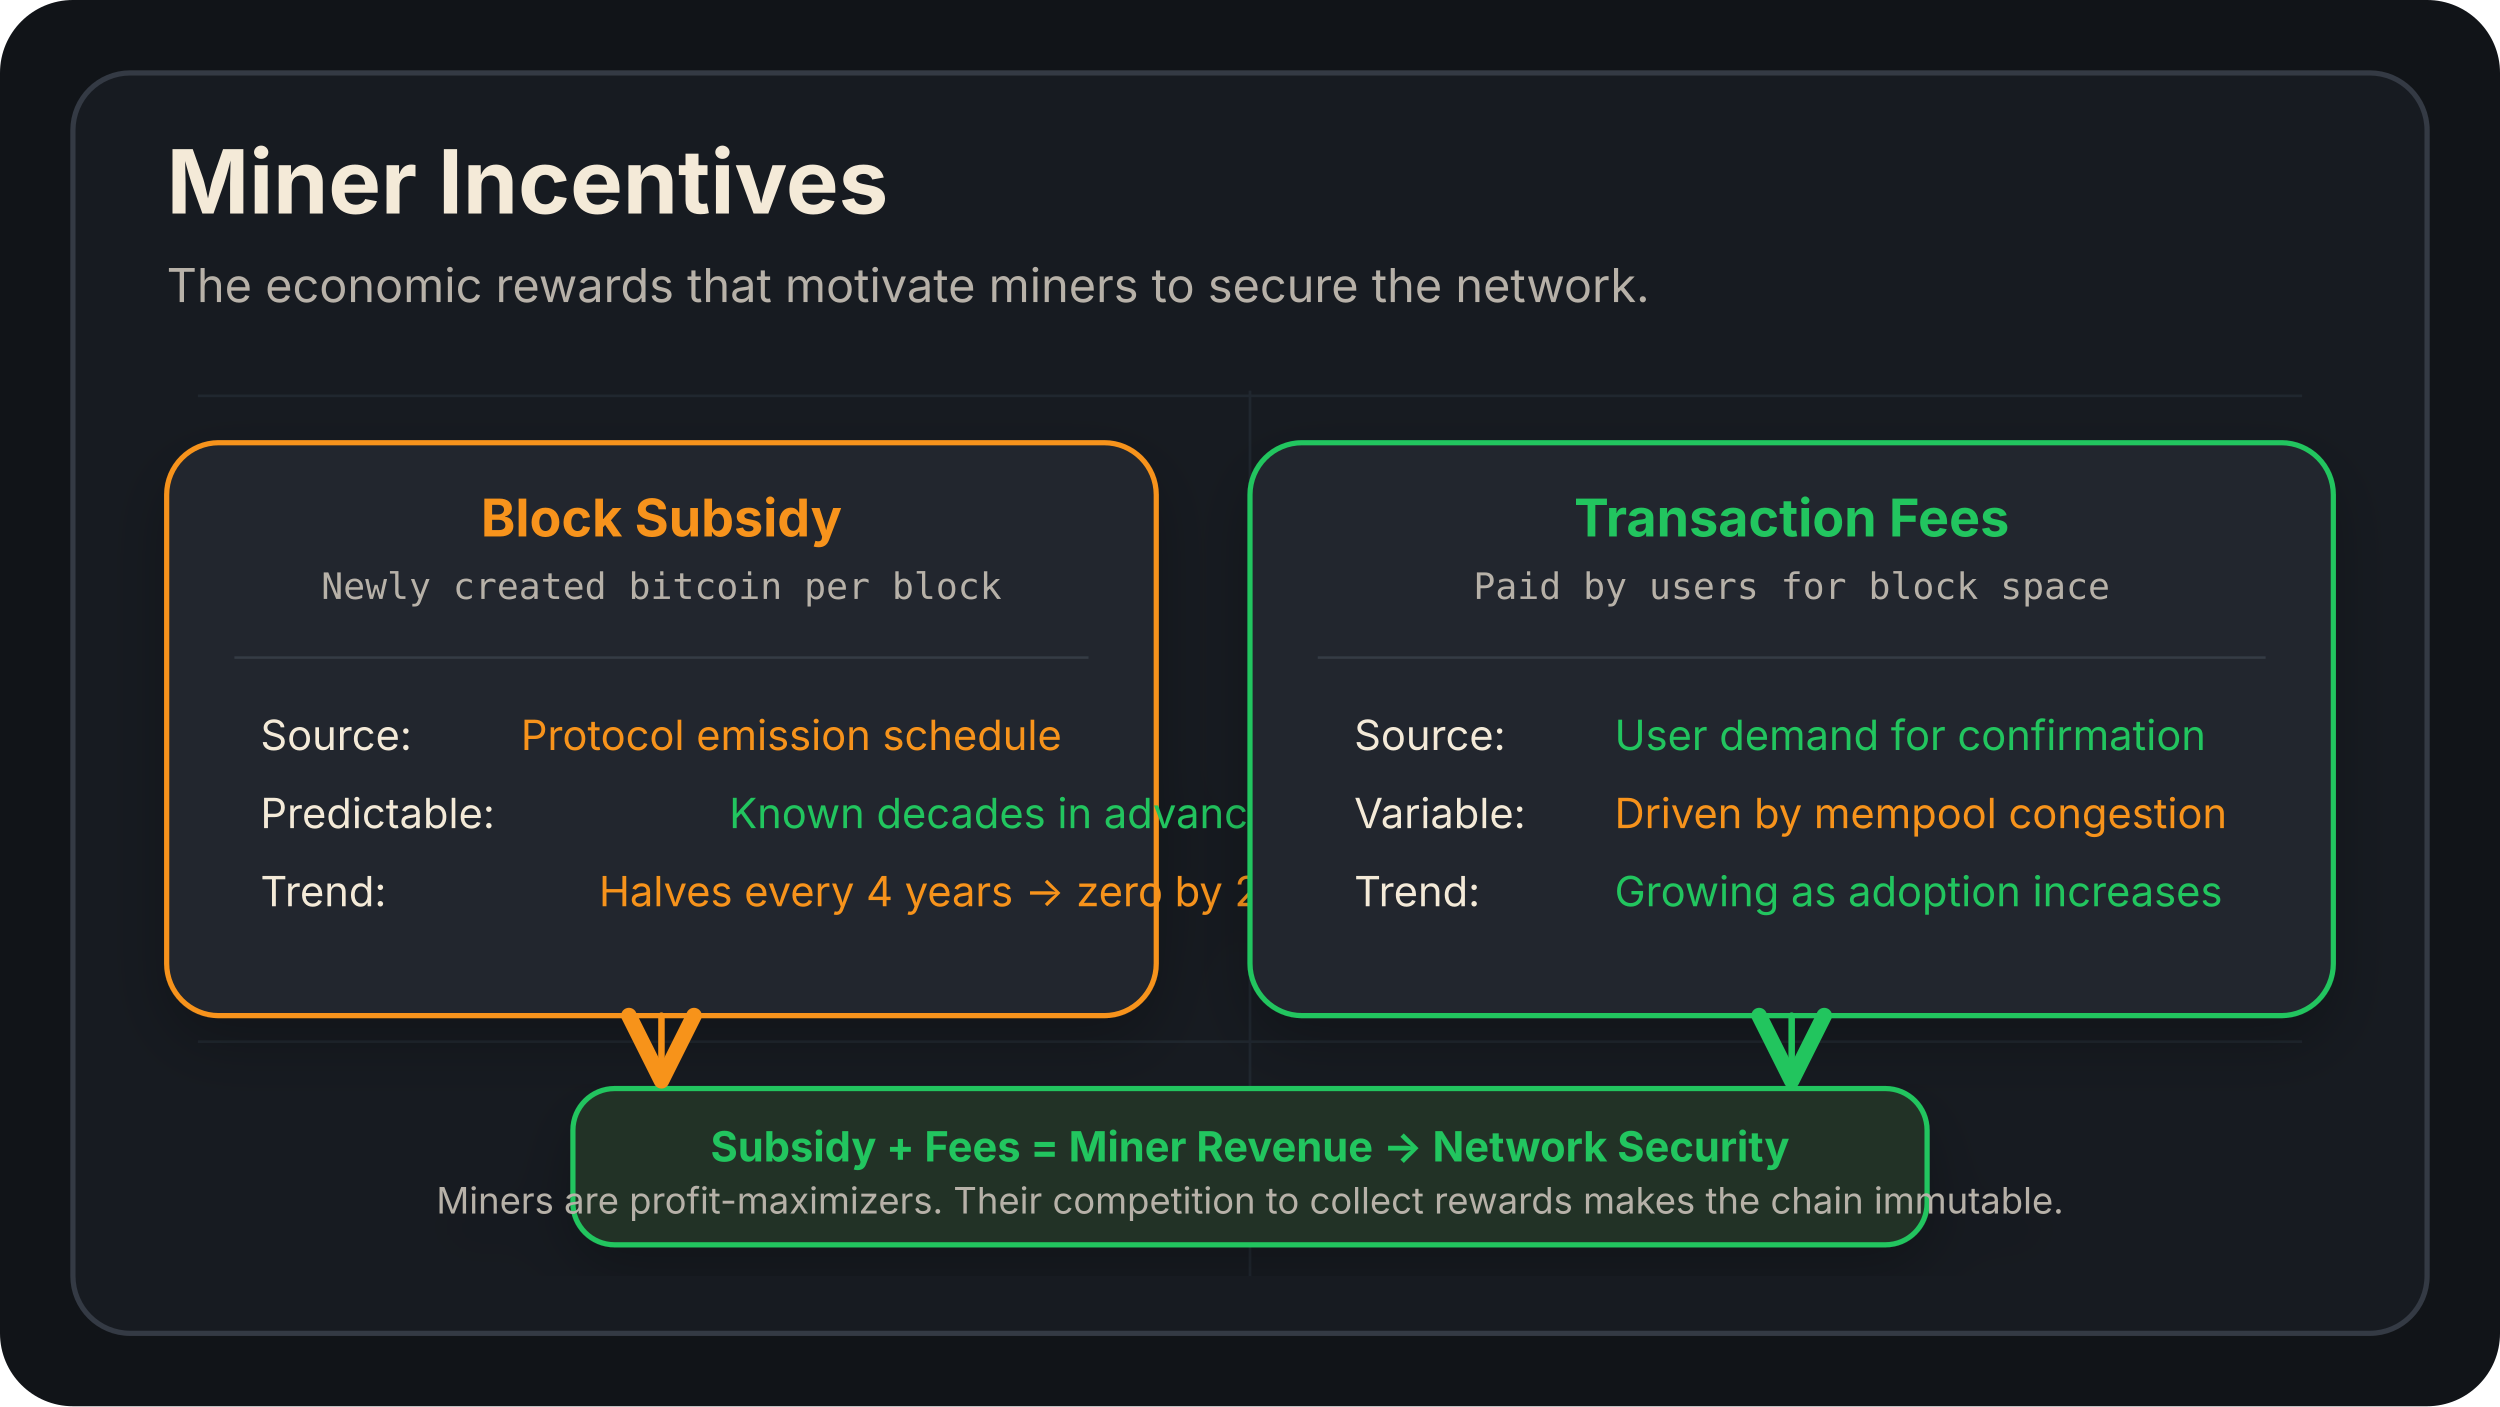
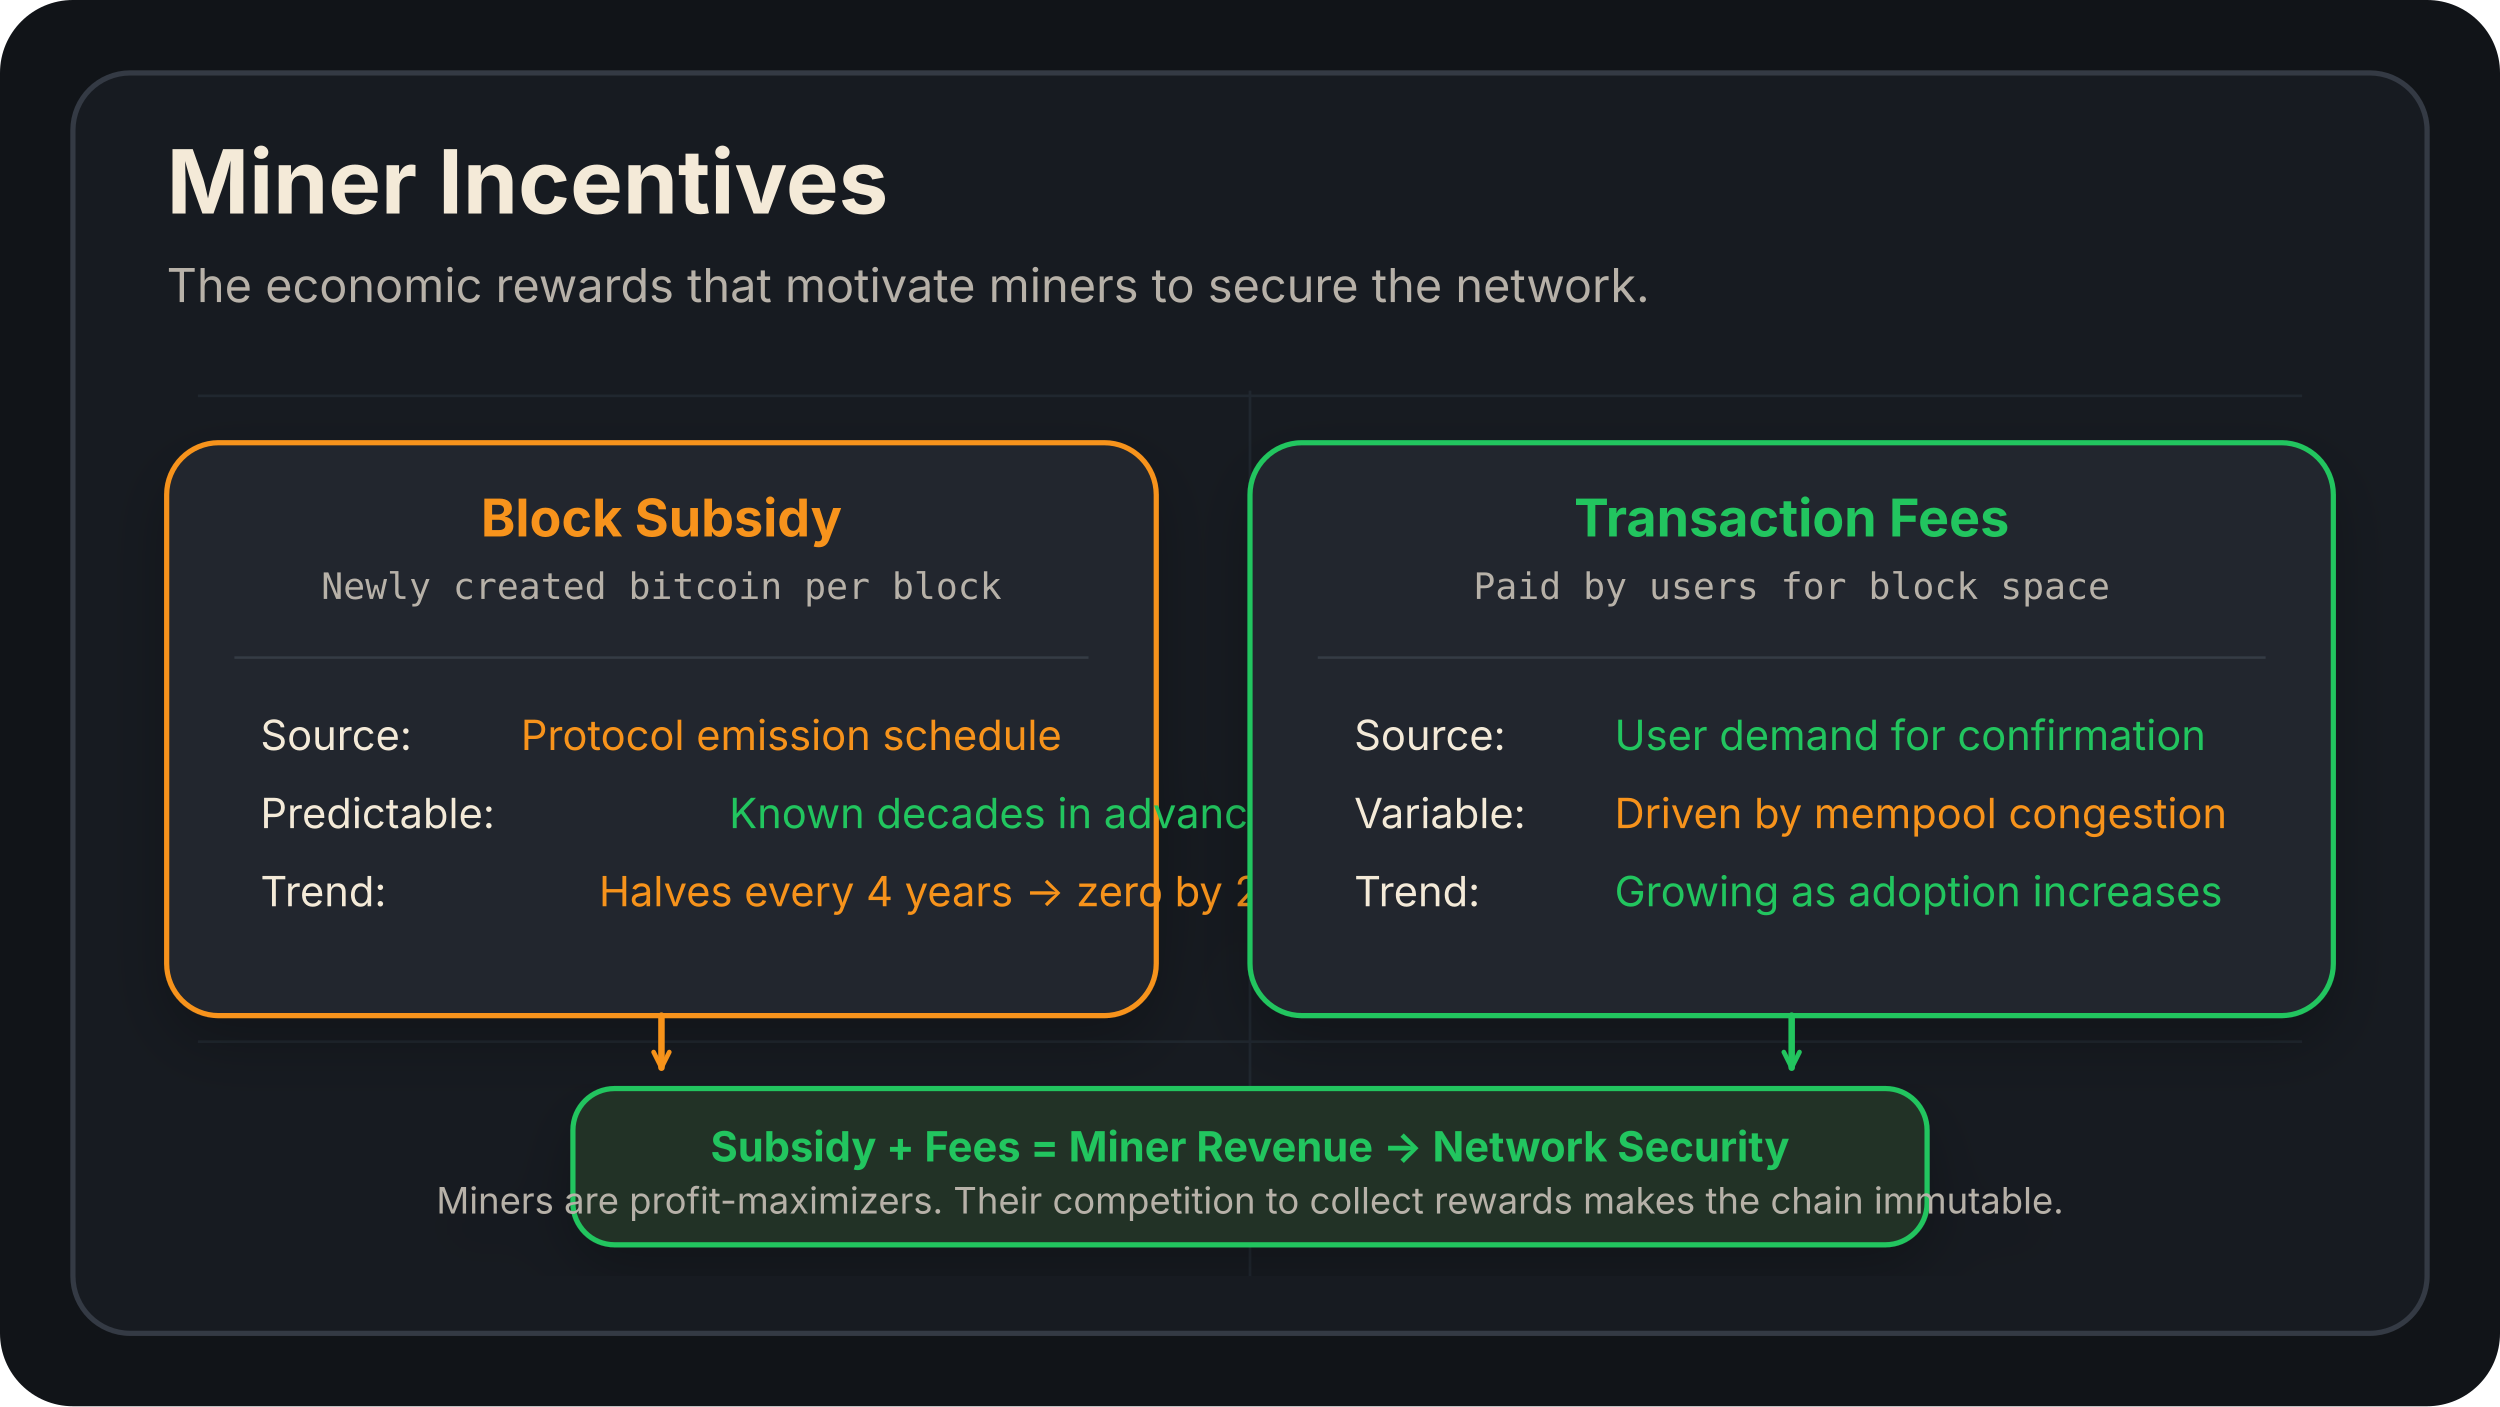
<svg xmlns="http://www.w3.org/2000/svg" width="960" height="540" viewBox="0 0 960 540" fill="none" role="img" aria-labelledby="title desc">
  <defs>
    <filter id="soft" x="-20%" y="-20%" width="140%" height="140%">
      <feDropShadow dx="0" dy="10" stdDeviation="12" flood-color="#000000" flood-opacity="0.24" />
    </filter>
-     <marker id="arrow-green" markerWidth="14" markerHeight="14" refX="10" refY="7" orient="auto">
-       <path d="M2 2L12 7L2 12" fill="none" stroke="#22C55E" stroke-width="2.4" stroke-linecap="round" stroke-linejoin="round" />
+     <marker id="arrow-green" markerWidth="10" markerHeight="10" refX="8" refY="5" orient="auto" markerUnits="userSpaceOnUse">
+       <path d="M2 2L8 5L2 8" fill="none" stroke="#22C55E" stroke-width="1.8" stroke-linecap="round" stroke-linejoin="round" />
    </marker>
-     <marker id="arrow-orange" markerWidth="14" markerHeight="14" refX="10" refY="7" orient="auto">
-       <path d="M2 2L12 7L2 12" fill="none" stroke="#F7931A" stroke-width="2.4" stroke-linecap="round" stroke-linejoin="round" />
+     <marker id="arrow-orange" markerWidth="10" markerHeight="10" refX="8" refY="5" orient="auto" markerUnits="userSpaceOnUse">
+       <path d="M2 2L8 5L2 8" fill="none" stroke="#F7931A" stroke-width="1.8" stroke-linecap="round" stroke-linejoin="round" />
    </marker>
  </defs>
  <rect width="960" height="540" rx="28" fill="#111418" />
  <rect x="28" y="28" width="904" height="484" rx="22" fill="#171B21" stroke="#343A44" stroke-width="2" />
  <text x="64" y="82" fill="#F4EAD8" font-family="Inter, Arial, sans-serif" font-size="34" font-weight="700">Miner Incentives</text>
  <text x="64" y="116" fill="#B7B1A8" font-family="Inter, Arial, sans-serif" font-size="18">The economic rewards that motivate miners to secure the network.</text>
  <g stroke="#28313B" stroke-width="1" opacity="0.55">
    <path d="M76 152H884" />
    <path d="M76 400H884" />
    <path d="M480 150V490" />
  </g>
  <g filter="url(#soft)">
    <rect x="64" y="170" width="380" height="220" rx="20" fill="#20252D" stroke="#F7931A" stroke-width="2" />
    <text x="254" y="206" text-anchor="middle" fill="#F7931A" font-family="Inter, Arial, sans-serif" font-size="20" font-weight="700">Block Subsidy</text>
    <text x="254" y="230" text-anchor="middle" fill="#B7B1A8" font-family="JetBrains Mono, monospace" font-size="14">Newly created bitcoin per block</text>
    <rect x="90" y="252" width="328" height="1" fill="#343A44" />
    <g font-family="Inter, Arial, sans-serif" font-size="16" fill="#F4EAD8">
      <text x="100" y="288">Source:</text>
      <text x="200" y="288" fill="#F7931A">Protocol emission schedule</text>
      <text x="100" y="318">Predictable:</text>
      <text x="280" y="318" fill="#22C55E">Known decades in advance</text>
      <text x="100" y="348">Trend:</text>
      <text x="230" y="348" fill="#F7931A">Halves every 4 years → zero by 2140</text>
    </g>
  </g>
  <g filter="url(#soft)">
    <rect x="480" y="170" width="416" height="220" rx="20" fill="#20252D" stroke="#22C55E" stroke-width="2" />
    <text x="688" y="206" text-anchor="middle" fill="#22C55E" font-family="Inter, Arial, sans-serif" font-size="20" font-weight="700">Transaction Fees</text>
    <text x="688" y="230" text-anchor="middle" fill="#B7B1A8" font-family="JetBrains Mono, monospace" font-size="14">Paid by users for block space</text>
    <rect x="506" y="252" width="364" height="1" fill="#343A44" />
    <g font-family="Inter, Arial, sans-serif" font-size="16" fill="#F4EAD8">
      <text x="520" y="288">Source:</text>
      <text x="620" y="288" fill="#22C55E">User demand for confirmation</text>
      <text x="520" y="318">Variable:</text>
      <text x="620" y="318" fill="#F7931A">Driven by mempool congestion</text>
      <text x="520" y="348">Trend:</text>
      <text x="620" y="348" fill="#22C55E">Growing as adoption increases</text>
    </g>
  </g>
  <g filter="url(#soft)">
    <rect x="220" y="418" width="520" height="60" rx="16" fill="#203327" stroke="#22C55E" stroke-width="2" />
    <text x="480" y="446" text-anchor="middle" fill="#22C55E" font-family="Inter, Arial, sans-serif" font-size="16" font-weight="700">Subsidy + Fees = Miner Revenue → Network Security</text>
    <text x="480" y="466" text-anchor="middle" fill="#B7B1A8" font-family="Inter, Arial, sans-serif" font-size="14">Miners are profit-maximizers. Their competition to collect rewards makes the chain immutable.</text>
  </g>
  <path d="M254 390V410" stroke="#F7931A" stroke-width="2.5" stroke-linecap="round" marker-end="url(#arrow-orange)" />
  <path d="M688 390V410" stroke="#22C55E" stroke-width="2.5" stroke-linecap="round" marker-end="url(#arrow-green)" />
</svg>
